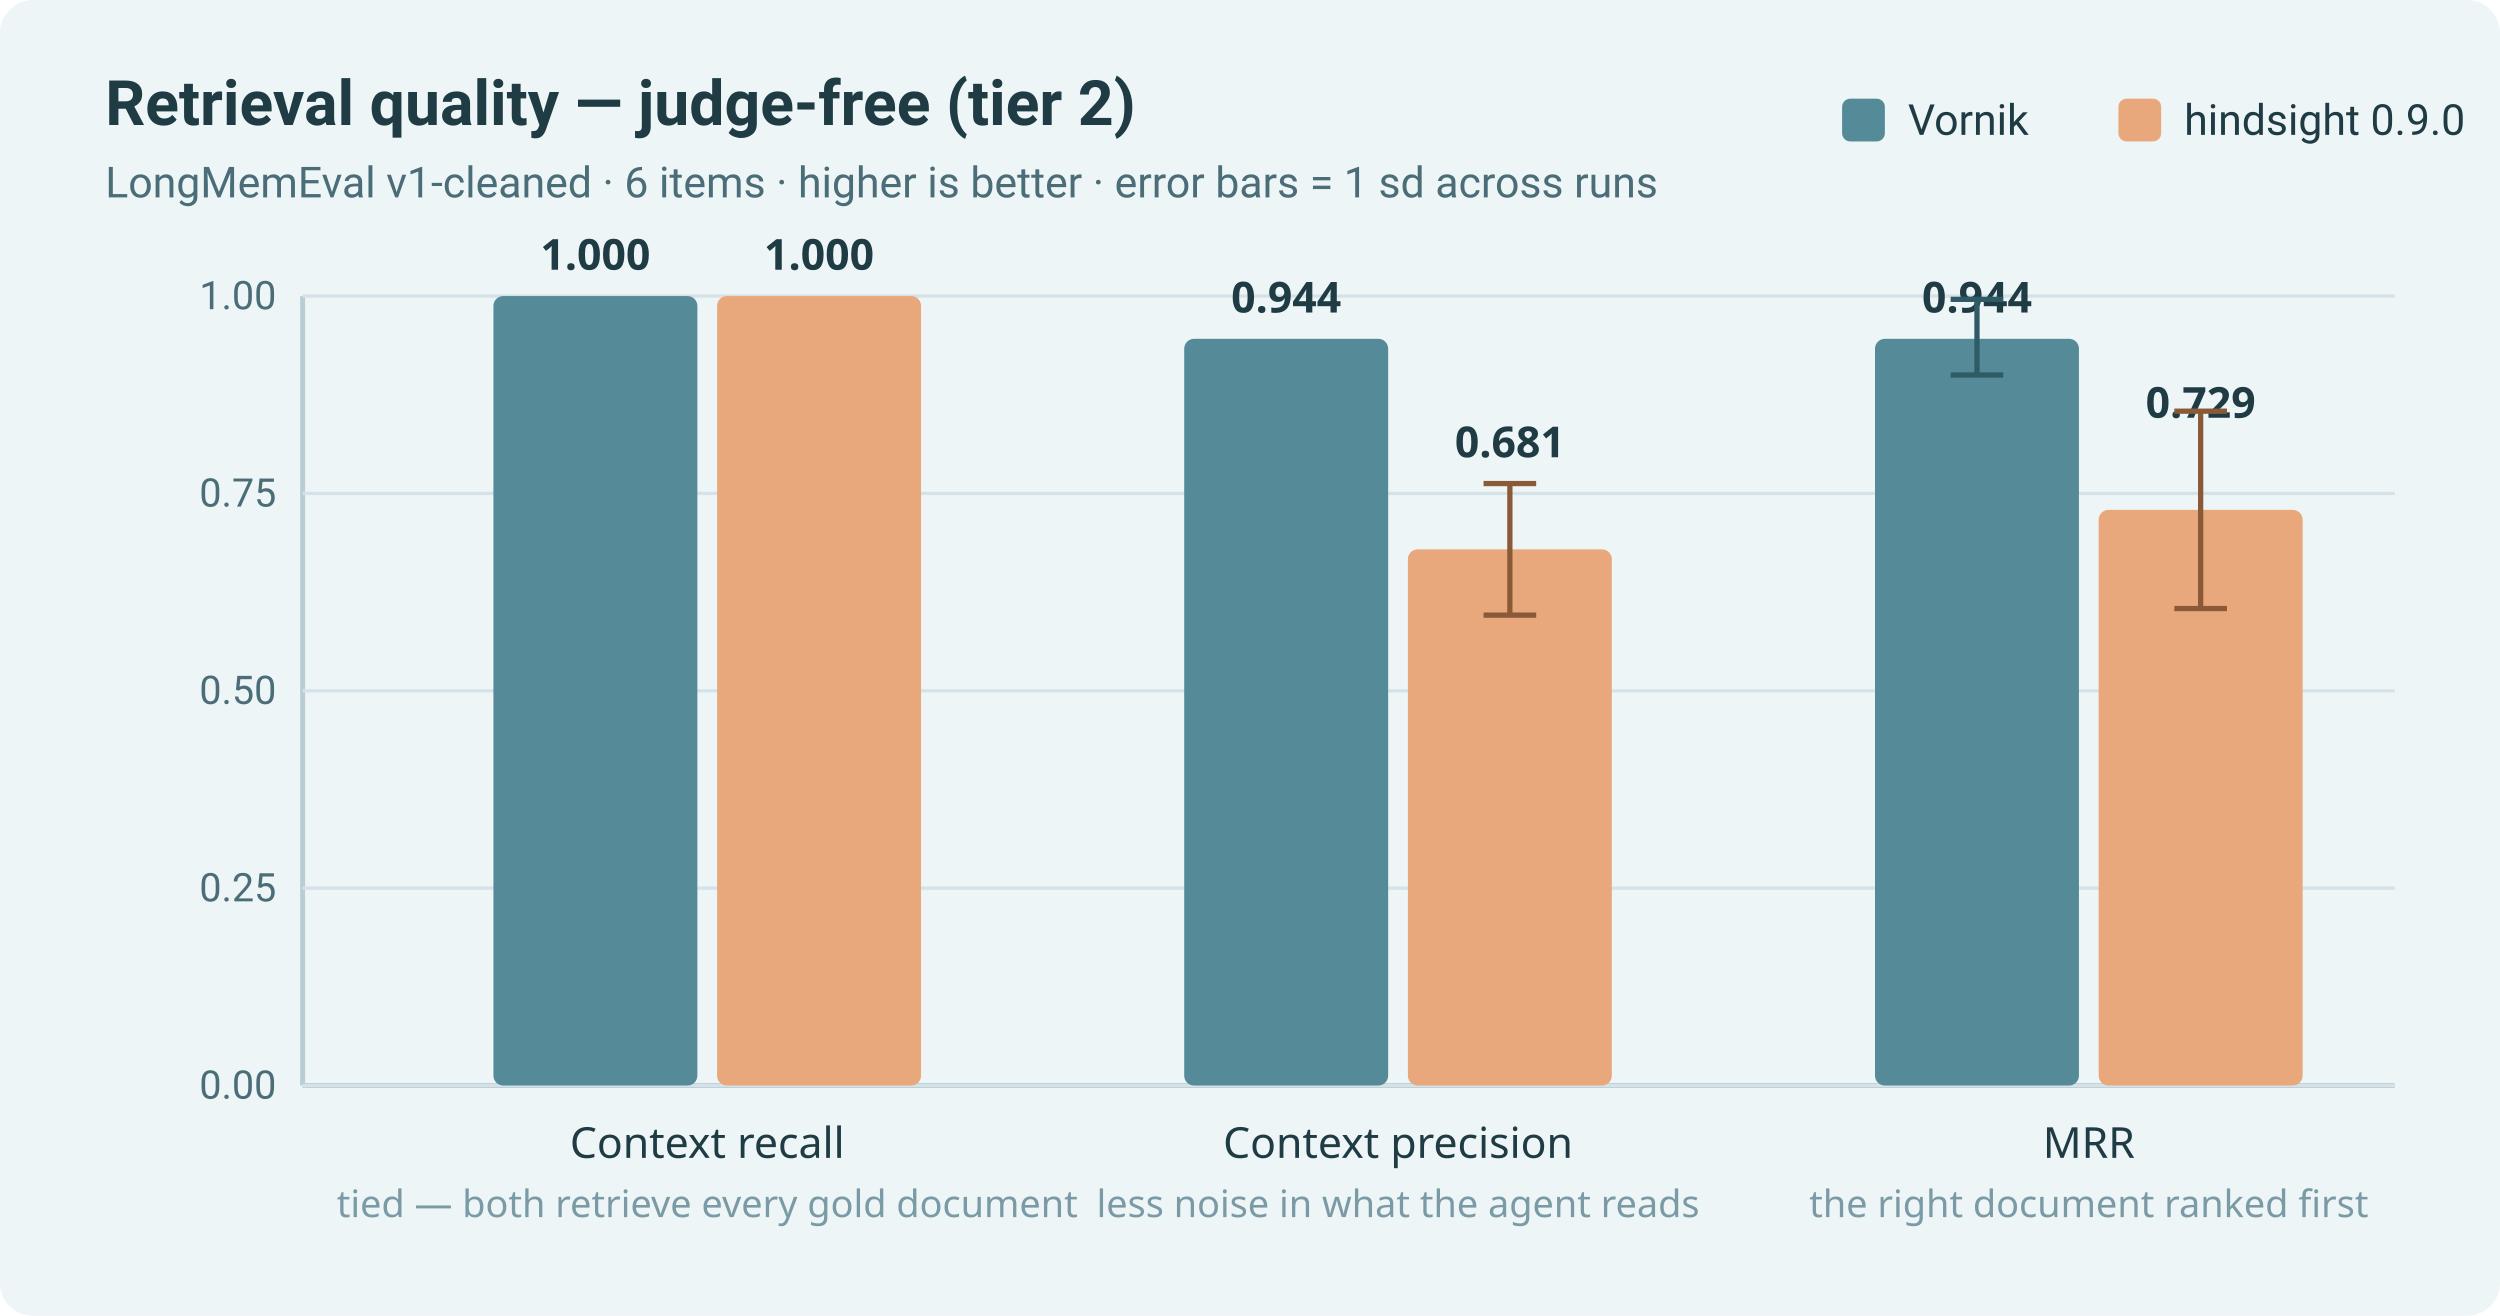
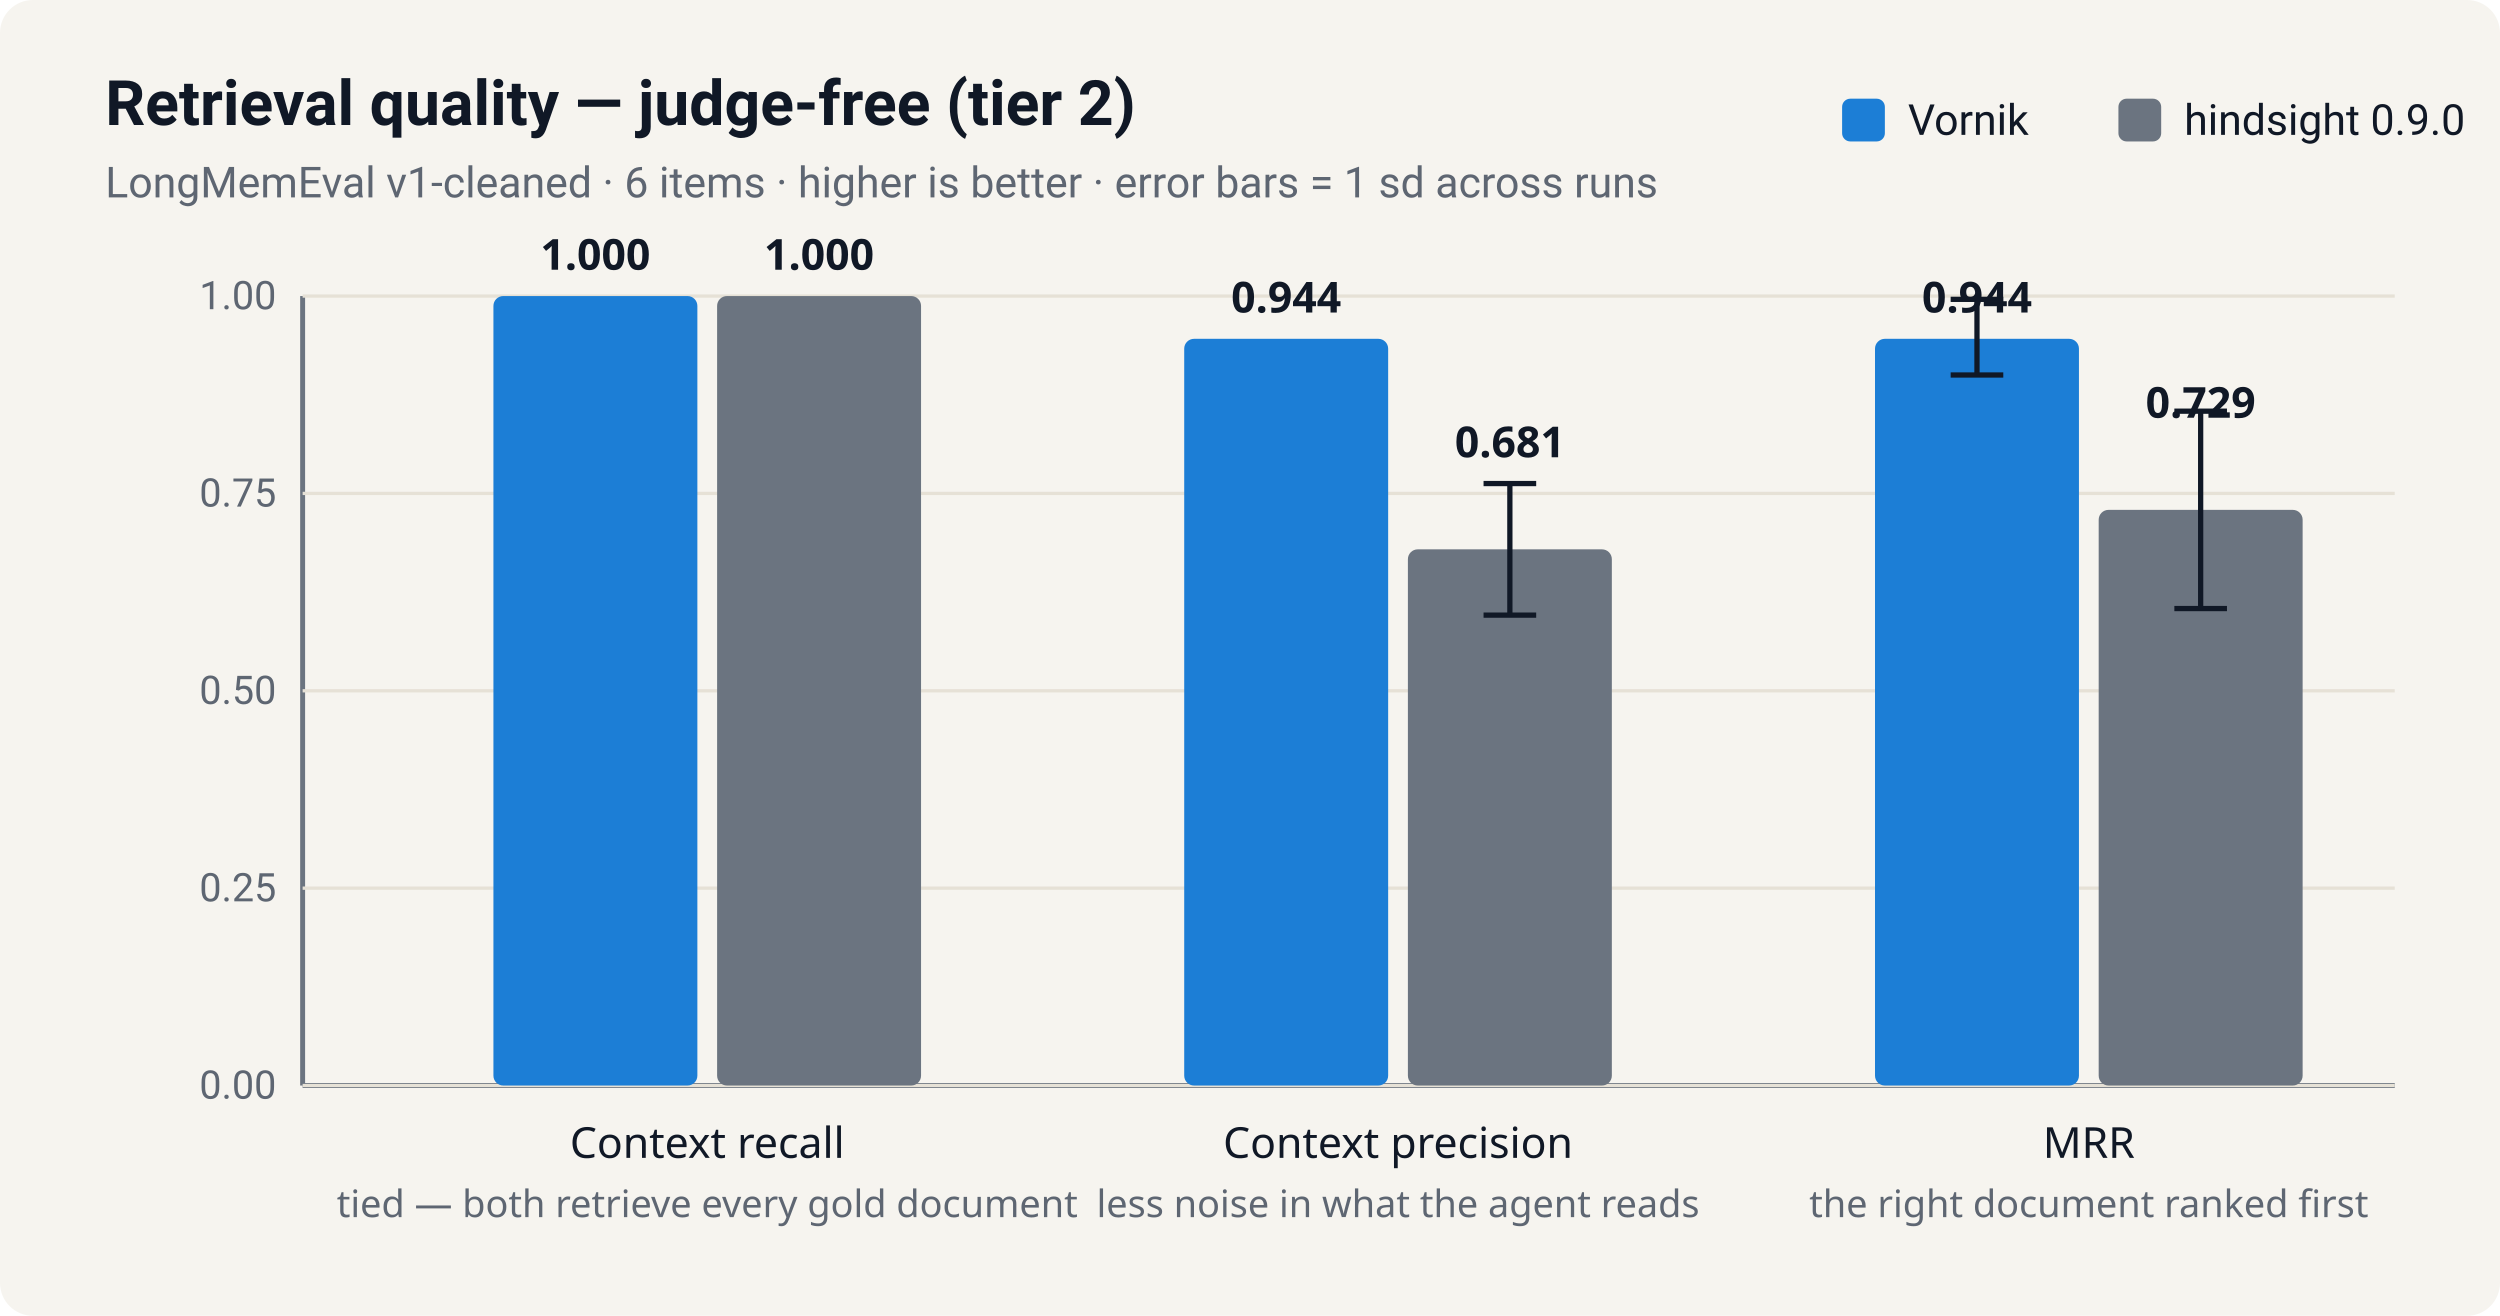
<svg xmlns="http://www.w3.org/2000/svg" viewBox="0 0 760 400" width="760" height="400" role="img" aria-label="Grouped bar chart of retrieval quality. Context recall: Vornik 1.000, hindsight 1.000 — tied. Context precision: Vornik 0.944, hindsight 0.681. MRR: Vornik 0.944, hindsight 0.729. Error bars show one standard deviation across repeated runs.">
-   <rect width="760" height="400" rx="10" fill="#EEF5F7" />
-   <text x="32" y="38" font-family="system-ui,-apple-system,Segoe UI,Roboto,sans-serif" font-size="19" font-weight="600" fill="#1F3B44">Retrieval quality — judge-free (tier 2)</text>
-   <text x="32" y="60" font-family="system-ui,-apple-system,Segoe UI,Roboto,sans-serif" font-size="13" fill="#4A6D78">LongMemEval v1-cleaned · 6 items · higher is better · error bars = 1 sd across runs</text>
-   <g font-family="system-ui,-apple-system,Segoe UI,Roboto,sans-serif" font-size="12" fill="#4A6D78">
-     <line x1="92" y1="90" x2="92" y2="330" stroke="#B9CDD4" stroke-width="1.5" />
-     <line x1="92" y1="330" x2="728" y2="330" stroke="#B9CDD4" stroke-width="1.5" />
-     <g stroke="#D5E3E8" stroke-width="1">
+   <rect width="760" height="400" rx="10" fill="#F6F4EF" />
+   <text x="32" y="38" font-family="system-ui,-apple-system,Segoe UI,Roboto,sans-serif" font-size="19" font-weight="600" fill="#101826">Retrieval quality — judge-free (tier 2)</text>
+   <text x="32" y="60" font-family="system-ui,-apple-system,Segoe UI,Roboto,sans-serif" font-size="13" fill="#5E6672">LongMemEval v1-cleaned · 6 items · higher is better · error bars = 1 sd across runs</text>
+   <g font-family="system-ui,-apple-system,Segoe UI,Roboto,sans-serif" font-size="12" fill="#5E6672">
+     <line x1="92" y1="90" x2="92" y2="330" stroke="#6B7480" stroke-width="1.5" />
+     <line x1="92" y1="330" x2="728" y2="330" stroke="#6B7480" stroke-width="1.5" />
+     <g stroke="#E6E1D6" stroke-width="1">
      <line x1="92" y1="330" x2="728" y2="330" />
      <line x1="92" y1="270" x2="728" y2="270" />
      <line x1="92" y1="210" x2="728" y2="210" />
      <line x1="92" y1="150" x2="728" y2="150" />
      <line x1="92" y1="90" x2="728" y2="90" />
    </g>
    <text x="84" y="334" text-anchor="end">0.00</text>
    <text x="84" y="274" text-anchor="end">0.25</text>
    <text x="84" y="214" text-anchor="end">0.50</text>
    <text x="84" y="154" text-anchor="end">0.75</text>
    <text x="84" y="94" text-anchor="end">1.00</text>
  </g>
  <g>
-     <rect x="150" y="90" width="62" height="240" rx="3" fill="#558A98" />
-     <rect x="218" y="90" width="62" height="240" rx="3" fill="#E8A87C" />
-     <text x="181" y="82" text-anchor="middle" font-family="system-ui,sans-serif" font-size="13" font-weight="600" fill="#1F3B44">1.000</text>
-     <text x="249" y="82" text-anchor="middle" font-family="system-ui,sans-serif" font-size="13" font-weight="600" fill="#1F3B44">1.000</text>
-     <text x="215" y="352" text-anchor="middle" font-family="system-ui,sans-serif" font-size="13" fill="#1F3B44">Context recall</text>
-     <text x="215" y="370" text-anchor="middle" font-family="system-ui,sans-serif" font-size="11.5" fill="#7A9AA5">tied — both retrieve every gold document</text>
+     <rect x="150" y="90" width="62" height="240" rx="3" fill="#1C7ED6" />
+     <rect x="218" y="90" width="62" height="240" rx="3" fill="#6B7480" />
+     <text x="181" y="82" text-anchor="middle" font-family="system-ui,sans-serif" font-size="13" font-weight="600" fill="#101826">1.000</text>
+     <text x="249" y="82" text-anchor="middle" font-family="system-ui,sans-serif" font-size="13" font-weight="600" fill="#101826">1.000</text>
+     <text x="215" y="352" text-anchor="middle" font-family="system-ui,sans-serif" font-size="13" fill="#101826">Context recall</text>
+     <text x="215" y="370" text-anchor="middle" font-family="system-ui,sans-serif" font-size="11.5" fill="#5E6672">tied — both retrieve every gold document</text>
  </g>
  <g>
-     <rect x="360" y="103" width="62" height="227" rx="3" fill="#558A98" />
-     <rect x="428" y="167" width="62" height="163" rx="3" fill="#E8A87C" />
-     <text x="391" y="95" text-anchor="middle" font-family="system-ui,sans-serif" font-size="13" font-weight="600" fill="#1F3B44">0.944</text>
-     <text x="459" y="139" text-anchor="middle" font-family="system-ui,sans-serif" font-size="13" font-weight="600" fill="#1F3B44">0.681</text>
-     <g stroke="#8A5A38" stroke-width="1.6">
+     <rect x="360" y="103" width="62" height="227" rx="3" fill="#1C7ED6" />
+     <rect x="428" y="167" width="62" height="163" rx="3" fill="#6B7480" />
+     <text x="391" y="95" text-anchor="middle" font-family="system-ui,sans-serif" font-size="13" font-weight="600" fill="#101826">0.944</text>
+     <text x="459" y="139" text-anchor="middle" font-family="system-ui,sans-serif" font-size="13" font-weight="600" fill="#101826">0.681</text>
+     <g stroke="#101826" stroke-width="1.6">
      <line x1="459" y1="147" x2="459" y2="187" />
      <line x1="451" y1="147" x2="467" y2="147" />
      <line x1="451" y1="187" x2="467" y2="187" />
    </g>
-     <text x="425" y="352" text-anchor="middle" font-family="system-ui,sans-serif" font-size="13" fill="#1F3B44">Context precision</text>
-     <text x="425" y="370" text-anchor="middle" font-family="system-ui,sans-serif" font-size="11.5" fill="#7A9AA5">less noise in what the agent reads</text>
+     <text x="425" y="352" text-anchor="middle" font-family="system-ui,sans-serif" font-size="13" fill="#101826">Context precision</text>
+     <text x="425" y="370" text-anchor="middle" font-family="system-ui,sans-serif" font-size="11.5" fill="#5E6672">less noise in what the agent reads</text>
  </g>
  <g>
-     <rect x="570" y="103" width="62" height="227" rx="3" fill="#558A98" />
-     <rect x="638" y="155" width="62" height="175" rx="3" fill="#E8A87C" />
-     <text x="601" y="95" text-anchor="middle" font-family="system-ui,sans-serif" font-size="13" font-weight="600" fill="#1F3B44">0.944</text>
-     <text x="669" y="127" text-anchor="middle" font-family="system-ui,sans-serif" font-size="13" font-weight="600" fill="#1F3B44">0.729</text>
-     <g stroke="#2F5A66" stroke-width="1.6">
+     <rect x="570" y="103" width="62" height="227" rx="3" fill="#1C7ED6" />
+     <rect x="638" y="155" width="62" height="175" rx="3" fill="#6B7480" />
+     <text x="601" y="95" text-anchor="middle" font-family="system-ui,sans-serif" font-size="13" font-weight="600" fill="#101826">0.944</text>
+     <text x="669" y="127" text-anchor="middle" font-family="system-ui,sans-serif" font-size="13" font-weight="600" fill="#101826">0.729</text>
+     <g stroke="#101826" stroke-width="1.6">
      <line x1="601" y1="91" x2="601" y2="114" />
      <line x1="593" y1="91" x2="609" y2="91" />
      <line x1="593" y1="114" x2="609" y2="114" />
    </g>
-     <g stroke="#8A5A38" stroke-width="1.6">
+     <g stroke="#101826" stroke-width="1.6">
      <line x1="669" y1="125" x2="669" y2="185" />
      <line x1="661" y1="125" x2="677" y2="125" />
      <line x1="661" y1="185" x2="677" y2="185" />
    </g>
-     <text x="635" y="352" text-anchor="middle" font-family="system-ui,sans-serif" font-size="13" fill="#1F3B44">MRR</text>
-     <text x="635" y="370" text-anchor="middle" font-family="system-ui,sans-serif" font-size="11.5" fill="#7A9AA5">the right document ranked first</text>
+     <text x="635" y="352" text-anchor="middle" font-family="system-ui,sans-serif" font-size="13" fill="#101826">MRR</text>
+     <text x="635" y="370" text-anchor="middle" font-family="system-ui,sans-serif" font-size="11.5" fill="#5E6672">the right document ranked first</text>
  </g>
  <g font-family="system-ui,-apple-system,Segoe UI,Roboto,sans-serif" font-size="13">
-     <rect x="560" y="30" width="13" height="13" rx="2.5" fill="#558A98" />
-     <text x="580" y="41" fill="#1F3B44">Vornik</text>
-     <rect x="644" y="30" width="13" height="13" rx="2.5" fill="#E8A87C" />
-     <text x="664" y="41" fill="#1F3B44">hindsight 0.9.0</text>
+     <rect x="560" y="30" width="13" height="13" rx="2.5" fill="#1C7ED6" />
+     <text x="580" y="41" fill="#101826">Vornik</text>
+     <rect x="644" y="30" width="13" height="13" rx="2.5" fill="#6B7480" />
+     <text x="664" y="41" fill="#101826">hindsight 0.9.0</text>
  </g>
</svg>
